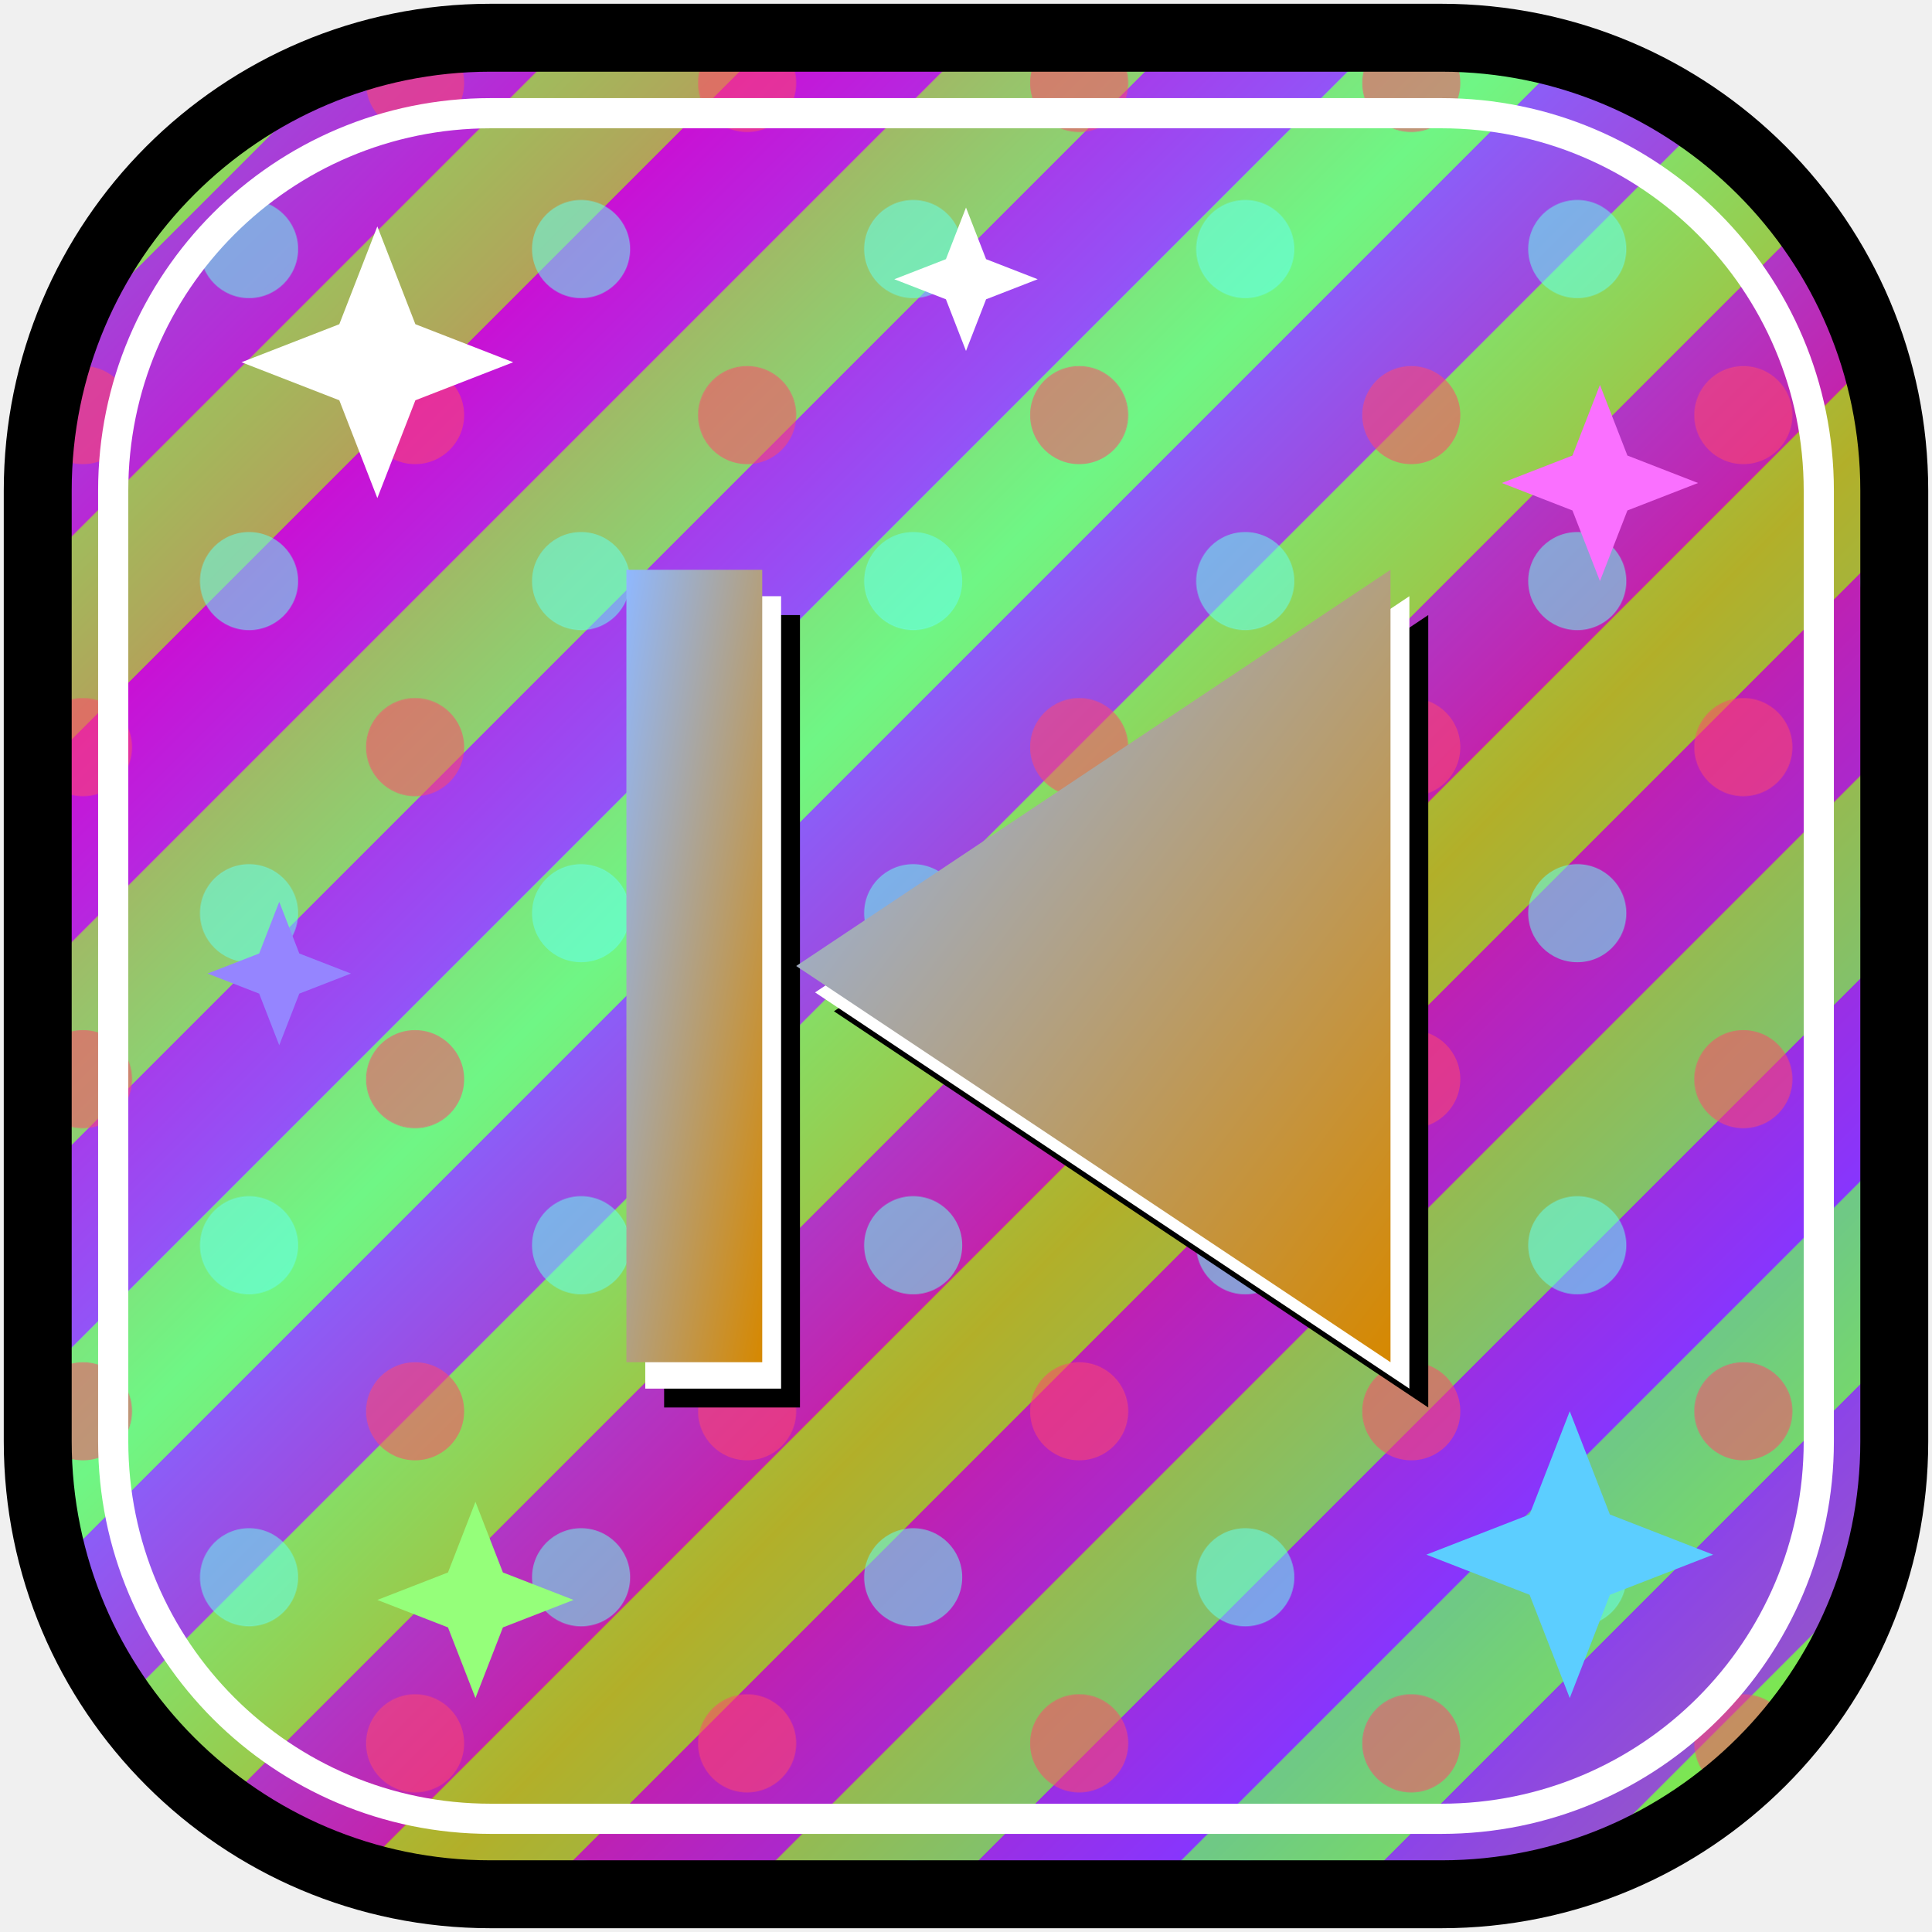
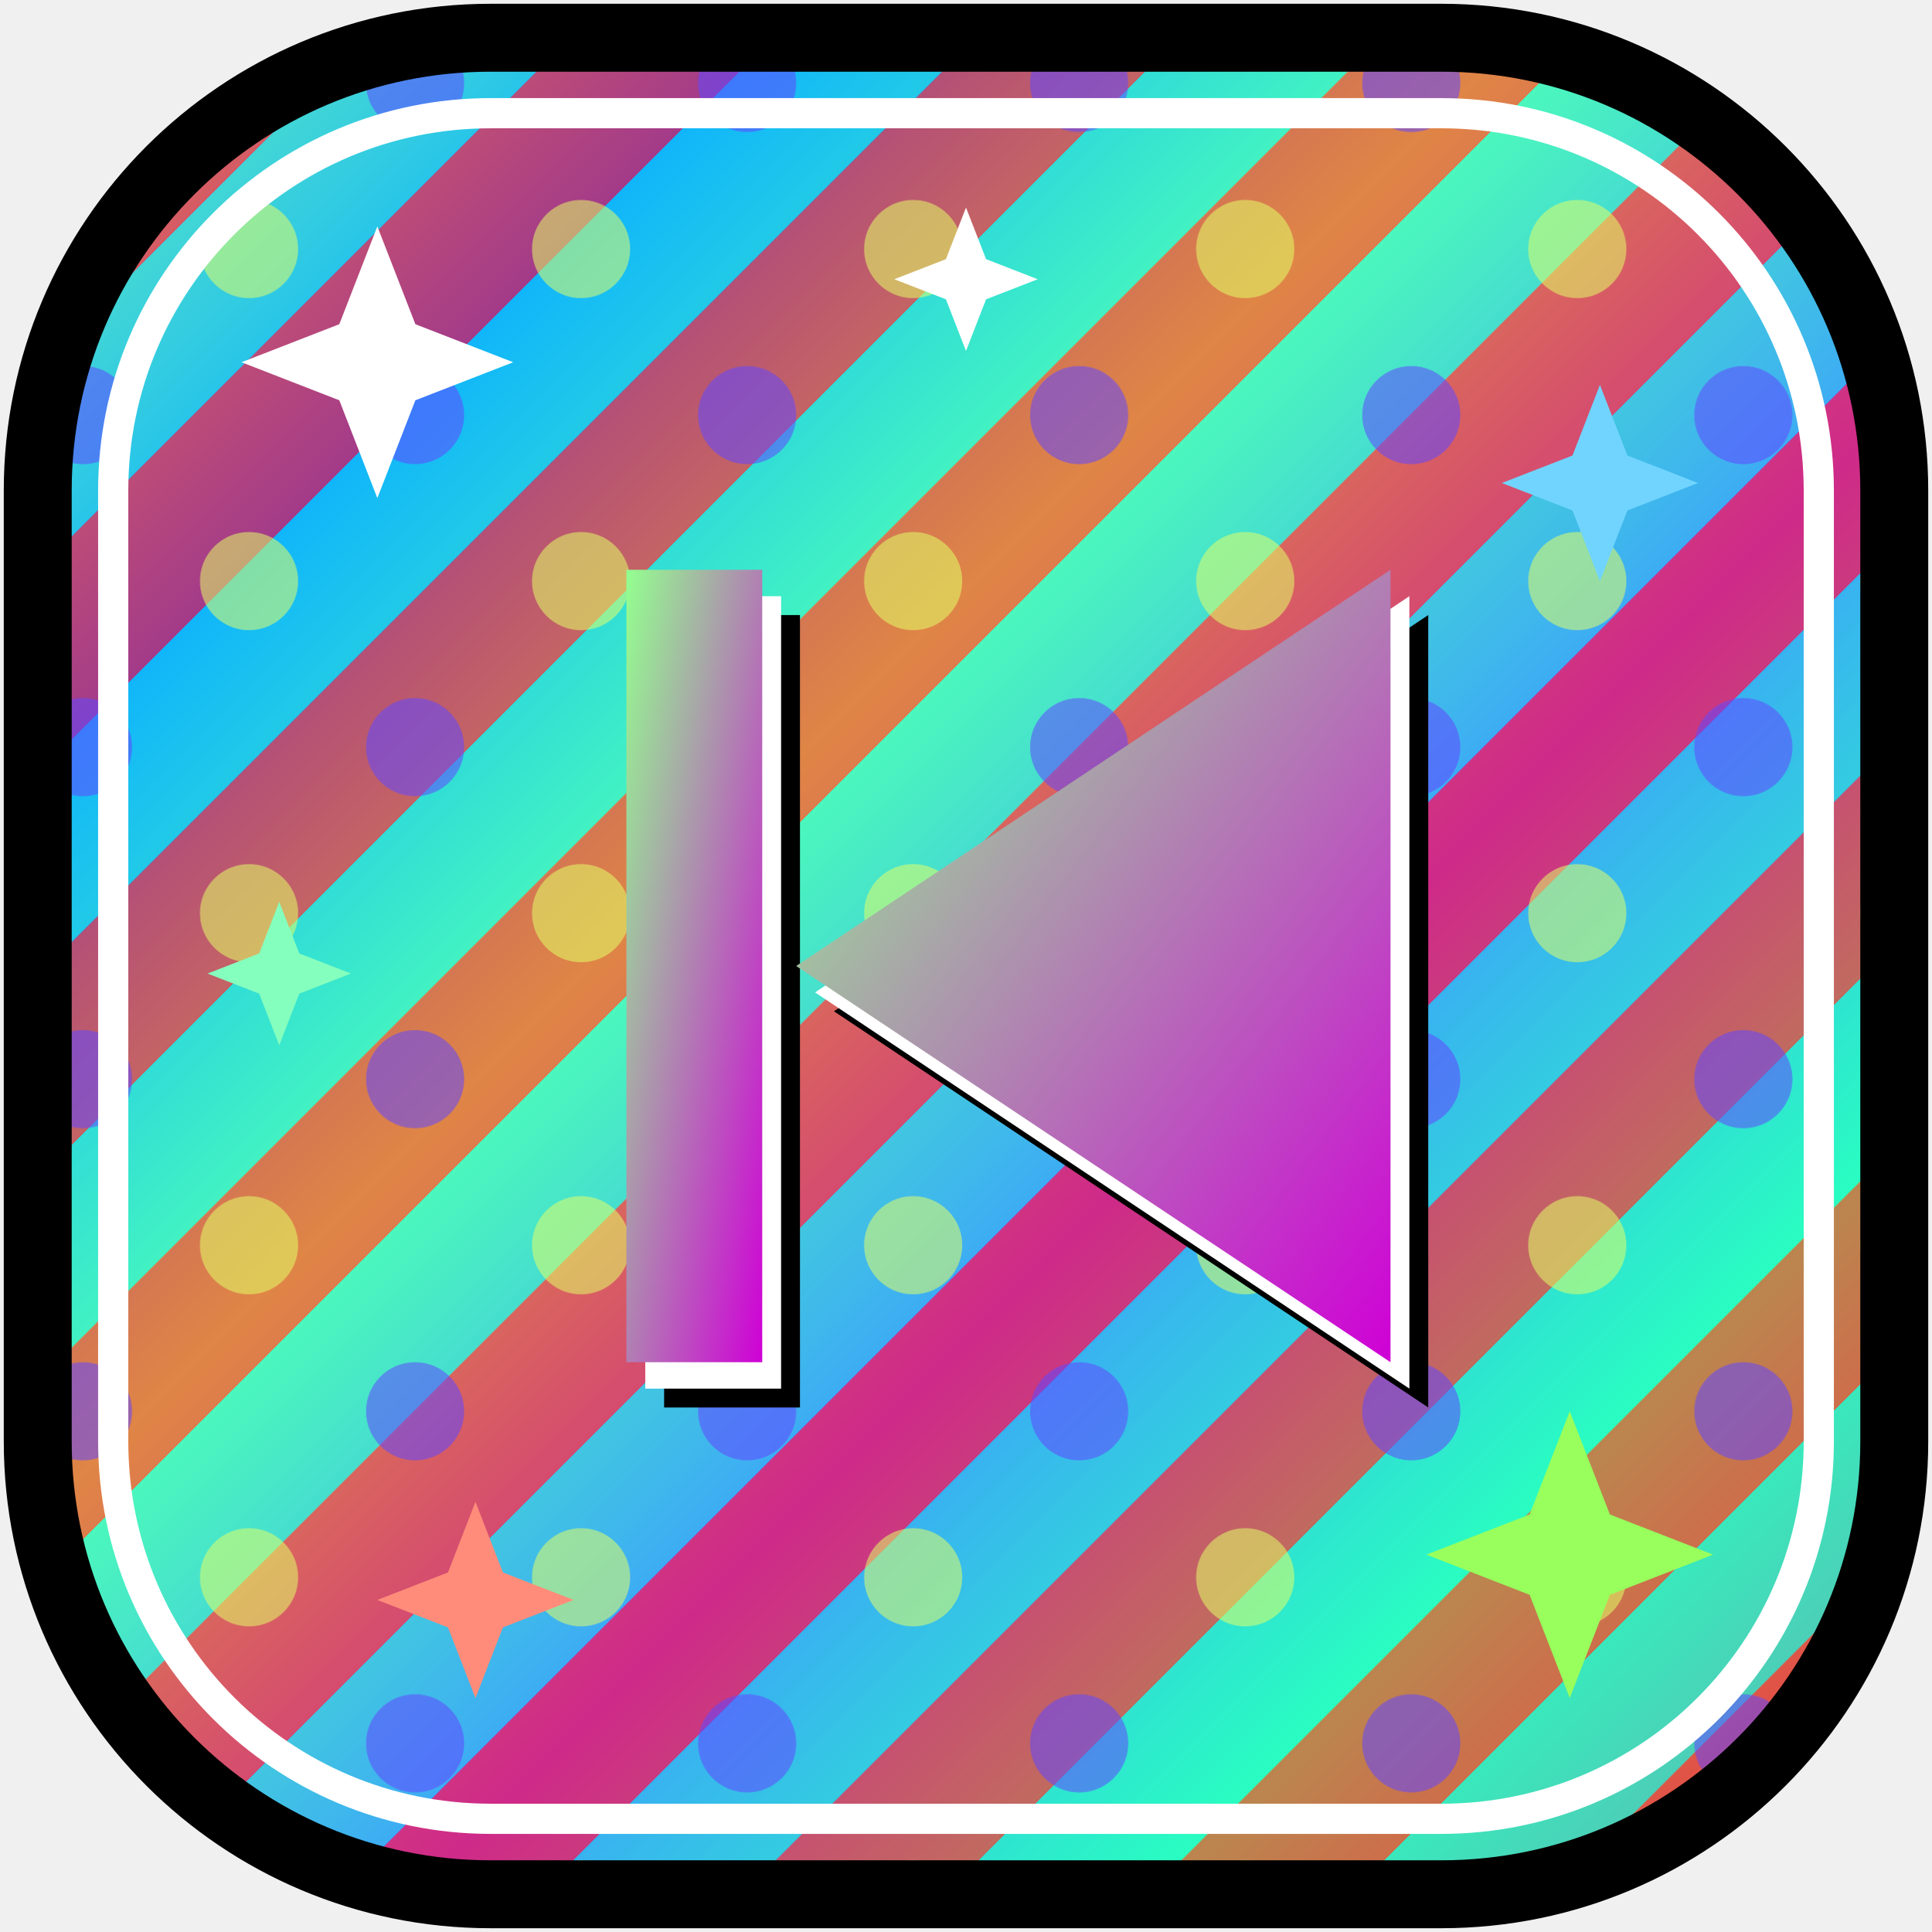
<svg xmlns="http://www.w3.org/2000/svg" width="512" height="512" viewBox="0 0 512 512">
  <defs>
    <clipPath id="plate">
      <rect x="10" y="10" width="492" height="492" rx="120" />
    </clipPath>
    <linearGradient id="slab" x1="0" y1="0" x2="1" y2="1">
-       <stop offset="0%" stop-color="hsl(148,100%,67%)">
-         <animate attributeName="stop-color" values="hsl(148,100%,67%);hsl(328,100%,67%);hsl(188,100%,67%);hsl(8,100%,67%);hsl(228,100%,67%);hsl(88,100%,67%);hsl(148,100%,67%)" dur="19.0s" repeatCount="indefinite" />
+       <stop offset="0%" stop-color="hsl(48,100%,67%)">
+         <animate attributeName="stop-color" values="hsl(48,100%,67%);hsl(228,100%,67%);hsl(88,100%,67%);hsl(268,100%,67%);hsl(128,100%,67%);hsl(348,100%,67%);hsl(48,100%,67%)" dur="18.0s" repeatCount="indefinite" />
      </stop>
-       <stop offset="20%" stop-color="hsl(328,100%,55%)">
-         <animate attributeName="stop-color" values="hsl(328,100%,55%);hsl(188,100%,55%);hsl(8,100%,55%);hsl(228,100%,55%);hsl(88,100%,55%);hsl(148,100%,55%);hsl(328,100%,55%)" dur="20.3s" repeatCount="indefinite" />
+       <stop offset="20%" stop-color="hsl(228,100%,55%)">
+         <animate attributeName="stop-color" values="hsl(228,100%,55%);hsl(88,100%,55%);hsl(268,100%,55%);hsl(128,100%,55%);hsl(348,100%,55%);hsl(48,100%,55%);hsl(228,100%,55%)" dur="19.3s" repeatCount="indefinite" />
      </stop>
-       <stop offset="40%" stop-color="hsl(188,100%,67%)">
-         <animate attributeName="stop-color" values="hsl(188,100%,67%);hsl(8,100%,67%);hsl(228,100%,67%);hsl(88,100%,67%);hsl(148,100%,67%);hsl(328,100%,67%);hsl(188,100%,67%)" dur="21.6s" repeatCount="indefinite" />
+       <stop offset="40%" stop-color="hsl(88,100%,67%)">
+         <animate attributeName="stop-color" values="hsl(88,100%,67%);hsl(268,100%,67%);hsl(128,100%,67%);hsl(348,100%,67%);hsl(48,100%,67%);hsl(228,100%,67%);hsl(88,100%,67%)" dur="20.6s" repeatCount="indefinite" />
      </stop>
-       <stop offset="60%" stop-color="hsl(8,100%,55%)">
-         <animate attributeName="stop-color" values="hsl(8,100%,55%);hsl(228,100%,55%);hsl(88,100%,55%);hsl(148,100%,55%);hsl(328,100%,55%);hsl(188,100%,55%);hsl(8,100%,55%)" dur="22.9s" repeatCount="indefinite" />
+       <stop offset="60%" stop-color="hsl(268,100%,55%)">
+         <animate attributeName="stop-color" values="hsl(268,100%,55%);hsl(128,100%,55%);hsl(348,100%,55%);hsl(48,100%,55%);hsl(228,100%,55%);hsl(88,100%,55%);hsl(268,100%,55%)" dur="21.9s" repeatCount="indefinite" />
      </stop>
-       <stop offset="80%" stop-color="hsl(228,100%,67%)">
-         <animate attributeName="stop-color" values="hsl(228,100%,67%);hsl(88,100%,67%);hsl(148,100%,67%);hsl(328,100%,67%);hsl(188,100%,67%);hsl(8,100%,67%);hsl(228,100%,67%)" dur="24.2s" repeatCount="indefinite" />
+       <stop offset="80%" stop-color="hsl(128,100%,67%)">
+         <animate attributeName="stop-color" values="hsl(128,100%,67%);hsl(348,100%,67%);hsl(48,100%,67%);hsl(228,100%,67%);hsl(88,100%,67%);hsl(268,100%,67%);hsl(128,100%,67%)" dur="23.2s" repeatCount="indefinite" />
      </stop>
-       <stop offset="100%" stop-color="hsl(88,100%,55%)">
-         <animate attributeName="stop-color" values="hsl(88,100%,55%);hsl(148,100%,55%);hsl(328,100%,55%);hsl(188,100%,55%);hsl(8,100%,55%);hsl(228,100%,55%);hsl(88,100%,55%)" dur="25.5s" repeatCount="indefinite" />
+       <stop offset="100%" stop-color="hsl(348,100%,55%)">
+         <animate attributeName="stop-color" values="hsl(348,100%,55%);hsl(48,100%,55%);hsl(228,100%,55%);hsl(88,100%,55%);hsl(268,100%,55%);hsl(128,100%,55%);hsl(348,100%,55%)" dur="24.5s" repeatCount="indefinite" />
      </stop>
    </linearGradient>
    <pattern id="hazard" width="76" height="76" patternUnits="userSpaceOnUse" patternTransform="rotate(45)">
-       <rect width="38" height="76" fill="hsl(278,100%,52%)">
-         <animate attributeName="fill" values="hsl(278,100%,52%);hsl(38,100%,52%);hsl(158,100%,52%);hsl(278,100%,52%)" dur="21.0s" repeatCount="indefinite" />
+       <rect width="38" height="76" fill="hsl(178,100%,52%)">
+         <animate attributeName="fill" values="hsl(178,100%,52%);hsl(298,100%,52%);hsl(58,100%,52%);hsl(178,100%,52%)" dur="20.0s" repeatCount="indefinite" />
      </rect>
-       <rect x="38" width="38" height="76" fill="hsl(98,100%,60%)">
-         <animate attributeName="fill" values="hsl(98,100%,60%);hsl(218,100%,60%);hsl(338,100%,60%);hsl(98,100%,60%)" dur="22.0s" repeatCount="indefinite" />
+       <rect x="38" width="38" height="76" fill="hsl(358,100%,60%)">
+         <animate attributeName="fill" values="hsl(358,100%,60%);hsl(118,100%,60%);hsl(238,100%,60%);hsl(358,100%,60%)" dur="21.0s" repeatCount="indefinite" />
      </rect>
    </pattern>
    <pattern id="dots" width="88" height="88" patternUnits="userSpaceOnUse">
-       <circle cx="22" cy="22" r="13" fill="hsl(348,100%,64%)" />
-       <circle cx="66" cy="66" r="13" fill="hsl(172,100%,70%)" />
+       <circle cx="22" cy="22" r="13" fill="hsl(248,100%,64%)" />
+       <circle cx="66" cy="66" r="13" fill="hsl(72,100%,70%)" />
    </pattern>
    <linearGradient id="glyph" x1="0" y1="0" x2="1" y2="1">
-       <stop offset="0" stop-color="hsl(218,100%,78%)" />
-       <stop offset="1" stop-color="hsl(38,100%,42%)" />
+       <stop offset="0" stop-color="hsl(118,100%,78%)" />
+       <stop offset="1" stop-color="hsl(298,100%,42%)" />
    </linearGradient>
  </defs>
  <g clip-path="url(#plate)">
    <rect x="10" y="10" width="492" height="492" rx="120" fill="url(#slab)" />
    <g>
-       <animateTransform attributeName="transform" type="rotate" from="316 256 256" to="676 256 256" dur="20s" repeatCount="indefinite" />
+       <animateTransform attributeName="transform" type="rotate" from="336 256 256" to="696 256 256" dur="25s" repeatCount="indefinite" />
      <rect x="-160" y="-160" width="832" height="832" fill="url(#hazard)" opacity="0.6" />
    </g>
    <g>
-       <animateTransform attributeName="transform" type="rotate" from="-316 256 256" to="-676 256 256" dur="24s" repeatCount="indefinite" />
+       <animateTransform attributeName="transform" type="rotate" from="-336 256 256" to="-696 256 256" dur="29s" repeatCount="indefinite" />
      <rect x="-160" y="-160" width="832" height="832" fill="url(#dots)" opacity="0.55" />
    </g>
    <g transform="translate(100,96)">
      <g>
-         <animateTransform attributeName="transform" type="rotate" values="0;0;45;45" keyTimes="0;0.45;0.55;1" dur="3.1s" repeatCount="indefinite" />
+         <animateTransform attributeName="transform" type="rotate" values="0;0;45;45" keyTimes="0;0.45;0.55;1" dur="3.0s" repeatCount="indefinite" />
        <g>
-           <animateTransform attributeName="transform" type="scale" values="0;1;0.85;0" keyTimes="0;0.15;0.35;1" dur="3.1s" repeatCount="indefinite" />
+           <animateTransform attributeName="transform" type="scale" values="0;1;0.85;0" keyTimes="0;0.15;0.35;1" dur="3.0s" repeatCount="indefinite" />
          <path d="M0 -36L10.08 -10.08L36 0L10.08 10.08L0 36L-10.08 10.08L-36 0L-10.08 -10.08Z" fill="#ffffff" />
-           <animate attributeName="opacity" values="0;1;0.9;0" keyTimes="0;0.15;0.35;1" dur="3.1s" repeatCount="indefinite" />
+           <animate attributeName="opacity" values="0;1;0.9;0" keyTimes="0;0.15;0.35;1" dur="3.0s" repeatCount="indefinite" />
        </g>
      </g>
    </g>
    <g transform="translate(424,128)">
      <g>
-         <animateTransform attributeName="transform" type="rotate" values="0;0;45;45" keyTimes="0;0.45;0.55;1" dur="3.6s" repeatCount="indefinite" />
+         <animateTransform attributeName="transform" type="rotate" values="0;0;45;45" keyTimes="0;0.45;0.55;1" dur="3.5s" repeatCount="indefinite" />
        <g>
-           <animateTransform attributeName="transform" type="scale" values="0;0;1.05;0" keyTimes="0;0.45;0.55;1" dur="3.6s" repeatCount="indefinite" />
-           <path d="M0 -26L7.28 -7.28L26 0L7.28 7.28L0 26L-7.28 7.28L-26 0L-7.28 -7.28Z" fill="hsl(298,100%,72%)" />
-           <animate attributeName="opacity" values="0;0;1;0" keyTimes="0;0.45;0.55;1" dur="3.6s" repeatCount="indefinite" />
+           <animateTransform attributeName="transform" type="scale" values="0;0;1.05;0" keyTimes="0;0.45;0.55;1" dur="3.5s" repeatCount="indefinite" />
+           <path d="M0 -26L7.28 -7.28L26 0L7.28 7.28L0 26L-7.28 7.28L-26 0L-7.28 -7.28Z" fill="hsl(198,100%,72%)" />
+           <animate attributeName="opacity" values="0;0;1;0" keyTimes="0;0.45;0.55;1" dur="3.5s" repeatCount="indefinite" />
        </g>
      </g>
    </g>
    <g transform="translate(126,424)">
      <g>
-         <animateTransform attributeName="transform" type="rotate" values="0;0;45;45" keyTimes="0;0.45;0.55;1" dur="4.1s" repeatCount="indefinite" />
+         <animateTransform attributeName="transform" type="rotate" values="0;0;45;45" keyTimes="0;0.45;0.55;1" dur="4.0s" repeatCount="indefinite" />
        <g>
-           <animateTransform attributeName="transform" type="scale" values="0;0;1;0" keyTimes="0;0.75;0.85;1" dur="4.1s" repeatCount="indefinite" />
-           <path d="M0 -26L7.28 -7.28L26 0L7.28 7.28L0 26L-7.28 7.28L-26 0L-7.28 -7.28Z" fill="hsl(108,100%,74%)" />
-           <animate attributeName="opacity" values="0;0;1;0" keyTimes="0;0.75;0.85;1" dur="4.1s" repeatCount="indefinite" />
+           <animateTransform attributeName="transform" type="scale" values="0;0;1;0" keyTimes="0;0.75;0.85;1" dur="4.0s" repeatCount="indefinite" />
+           <path d="M0 -26L7.28 -7.28L26 0L7.28 7.28L0 26L-7.28 7.28L-26 0L-7.28 -7.28Z" fill="hsl(8,100%,74%)" />
+           <animate attributeName="opacity" values="0;0;1;0" keyTimes="0;0.75;0.85;1" dur="4.0s" repeatCount="indefinite" />
        </g>
      </g>
    </g>
    <g transform="translate(416,412)">
      <g>
-         <animateTransform attributeName="transform" type="rotate" values="0;0;45;45" keyTimes="0;0.45;0.55;1" dur="4.6s" repeatCount="indefinite" />
+         <animateTransform attributeName="transform" type="rotate" values="0;0;45;45" keyTimes="0;0.45;0.55;1" dur="4.5s" repeatCount="indefinite" />
        <g>
-           <animateTransform attributeName="transform" type="scale" values="0;1;0.8;0" keyTimes="0;0.3;0.45;1" dur="4.6s" repeatCount="indefinite" />
-           <path d="M0 -38L10.64 -10.64L38 0L10.64 10.64L0 38L-10.64 10.64L-38 0L-10.64 -10.64Z" fill="hsl(198,100%,68%)" />
-           <animate attributeName="opacity" values="0;1;0.8;0" keyTimes="0;0.3;0.45;1" dur="4.6s" repeatCount="indefinite" />
+           <animateTransform attributeName="transform" type="scale" values="0;1;0.8;0" keyTimes="0;0.3;0.45;1" dur="4.5s" repeatCount="indefinite" />
+           <path d="M0 -38L10.64 -10.64L38 0L10.64 10.64L0 38L-10.64 10.64L-38 0L-10.64 -10.64Z" fill="hsl(98,100%,68%)" />
+           <animate attributeName="opacity" values="0;1;0.8;0" keyTimes="0;0.3;0.45;1" dur="4.5s" repeatCount="indefinite" />
        </g>
      </g>
    </g>
    <g transform="translate(256,74)">
      <g>
-         <animateTransform attributeName="transform" type="rotate" values="0;0;45;45" keyTimes="0;0.45;0.55;1" dur="5.2s" repeatCount="indefinite" />
+         <animateTransform attributeName="transform" type="rotate" values="0;0;45;45" keyTimes="0;0.45;0.55;1" dur="5.1s" repeatCount="indefinite" />
        <g>
-           <animateTransform attributeName="transform" type="scale" values="0;0;1.2;0" keyTimes="0;0.62;0.68;1" dur="5.2s" repeatCount="indefinite" />
+           <animateTransform attributeName="transform" type="scale" values="0;0;1.2;0" keyTimes="0;0.62;0.68;1" dur="5.1s" repeatCount="indefinite" />
          <path d="M0 -19L5.32 -5.32L19 0L5.32 5.32L0 19L-5.32 5.32L-19 0L-5.32 -5.32Z" fill="#ffffff" />
-           <animate attributeName="opacity" values="0;0;1;0" keyTimes="0;0.62;0.68;1" dur="5.2s" repeatCount="indefinite" />
+           <animate attributeName="opacity" values="0;0;1;0" keyTimes="0;0.62;0.68;1" dur="5.1s" repeatCount="indefinite" />
        </g>
      </g>
    </g>
    <g transform="translate(74,258)">
      <g>
-         <animateTransform attributeName="transform" type="rotate" values="0;0;45;45" keyTimes="0;0.45;0.55;1" dur="5.8s" repeatCount="indefinite" />
+         <animateTransform attributeName="transform" type="rotate" values="0;0;45;45" keyTimes="0;0.45;0.55;1" dur="5.7s" repeatCount="indefinite" />
        <g>
-           <animateTransform attributeName="transform" type="scale" values="0;1;0;0" keyTimes="0;0.2;0.28;1" dur="5.8s" repeatCount="indefinite" />
-           <path d="M0 -19L5.32 -5.32L19 0L5.32 5.32L0 19L-5.32 5.32L-19 0L-5.32 -5.32Z" fill="hsl(248,100%,76%)" />
-           <animate attributeName="opacity" values="0;1;0;0" keyTimes="0;0.2;0.28;1" dur="5.8s" repeatCount="indefinite" />
+           <animateTransform attributeName="transform" type="scale" values="0;1;0;0" keyTimes="0;0.2;0.28;1" dur="5.7s" repeatCount="indefinite" />
+           <path d="M0 -19L5.32 -5.32L19 0L5.32 5.32L0 19L-5.32 5.32L-19 0L-5.32 -5.32Z" fill="hsl(148,100%,76%)" />
+           <animate attributeName="opacity" values="0;1;0;0" keyTimes="0;0.2;0.28;1" dur="5.7s" repeatCount="indefinite" />
        </g>
      </g>
    </g>
  </g>
  <rect x="10" y="10" width="492" height="492" rx="120" fill="none" stroke="#000000" stroke-width="18">
-     <animate attributeName="stroke-width" values="18;10;18" dur="4.0s" repeatCount="indefinite" />
+     <animate attributeName="stroke-width" values="18;10;18" dur="2.4s" repeatCount="indefinite" />
  </rect>
  <g>
-     <animate attributeName="opacity" values="0.9;0.3;0.9" dur="5.1s" repeatCount="indefinite" />
+     <animate attributeName="opacity" values="0.9;0.3;0.9" dur="3.5s" repeatCount="indefinite" />
    <rect x="30" y="30" width="452" height="452" rx="100" fill="none" stroke="#ffffff" stroke-width="8" />
  </g>
  <g>
-     <animateTransform attributeName="transform" type="rotate" values="-4.5 256 256;4.5 256 256;-4.5 256 256" dur="5.0s" repeatCount="indefinite" />
+     <animateTransform attributeName="transform" type="rotate" values="-4.5 256 256;4.5 256 256;-4.5 256 256" dur="4.7s" repeatCount="indefinite" />
    <g transform="translate(10,12)">
      <g transform="translate(76,76) scale(15)">
        <path d="M6 5h2.4v14H6z" fill="#000000" />
        <path d="M19.5 5v14L9 12z" fill="#000000" />
      </g>
    </g>
    <g transform="translate(5,7)">
      <g transform="translate(76,76) scale(15)">
        <path d="M6 5h2.4v14H6z" fill="#ffffff" />
        <path d="M19.5 5v14L9 12z" fill="#ffffff" />
      </g>
    </g>
    <g transform="translate(76,76) scale(15)">
      <path d="M6 5h2.4v14H6z" fill="url(#glyph)" />
      <path d="M19.5 5v14L9 12z" fill="url(#glyph)" />
    </g>
  </g>
</svg>
